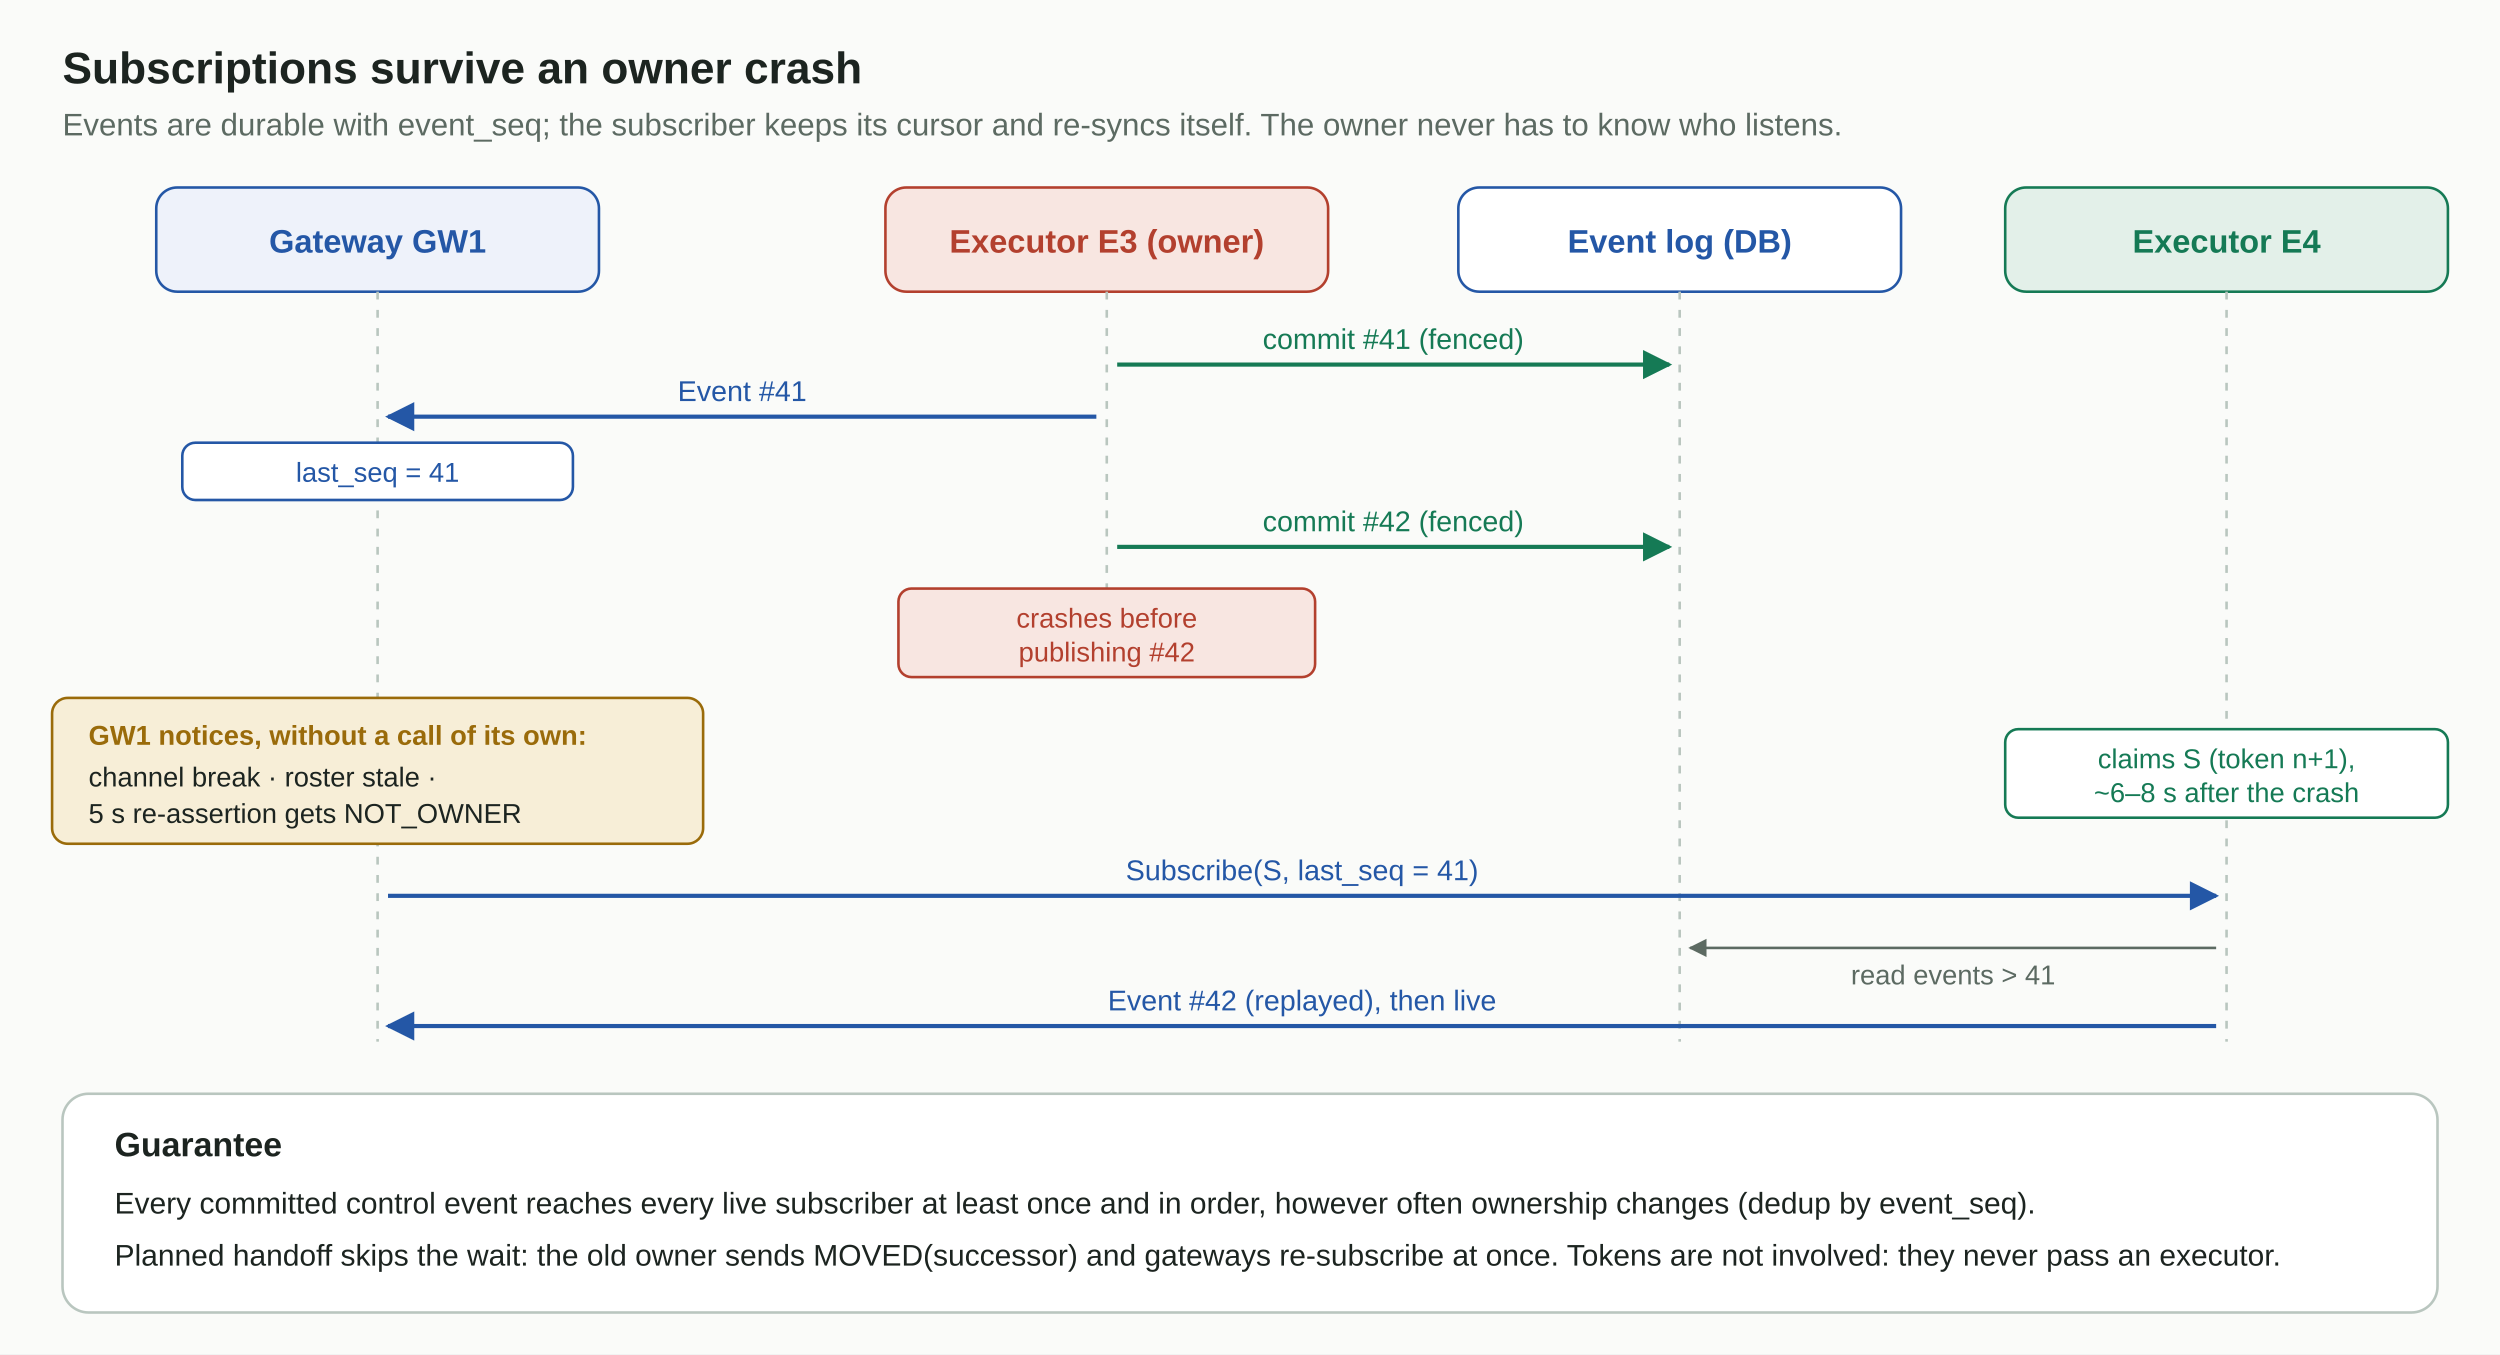
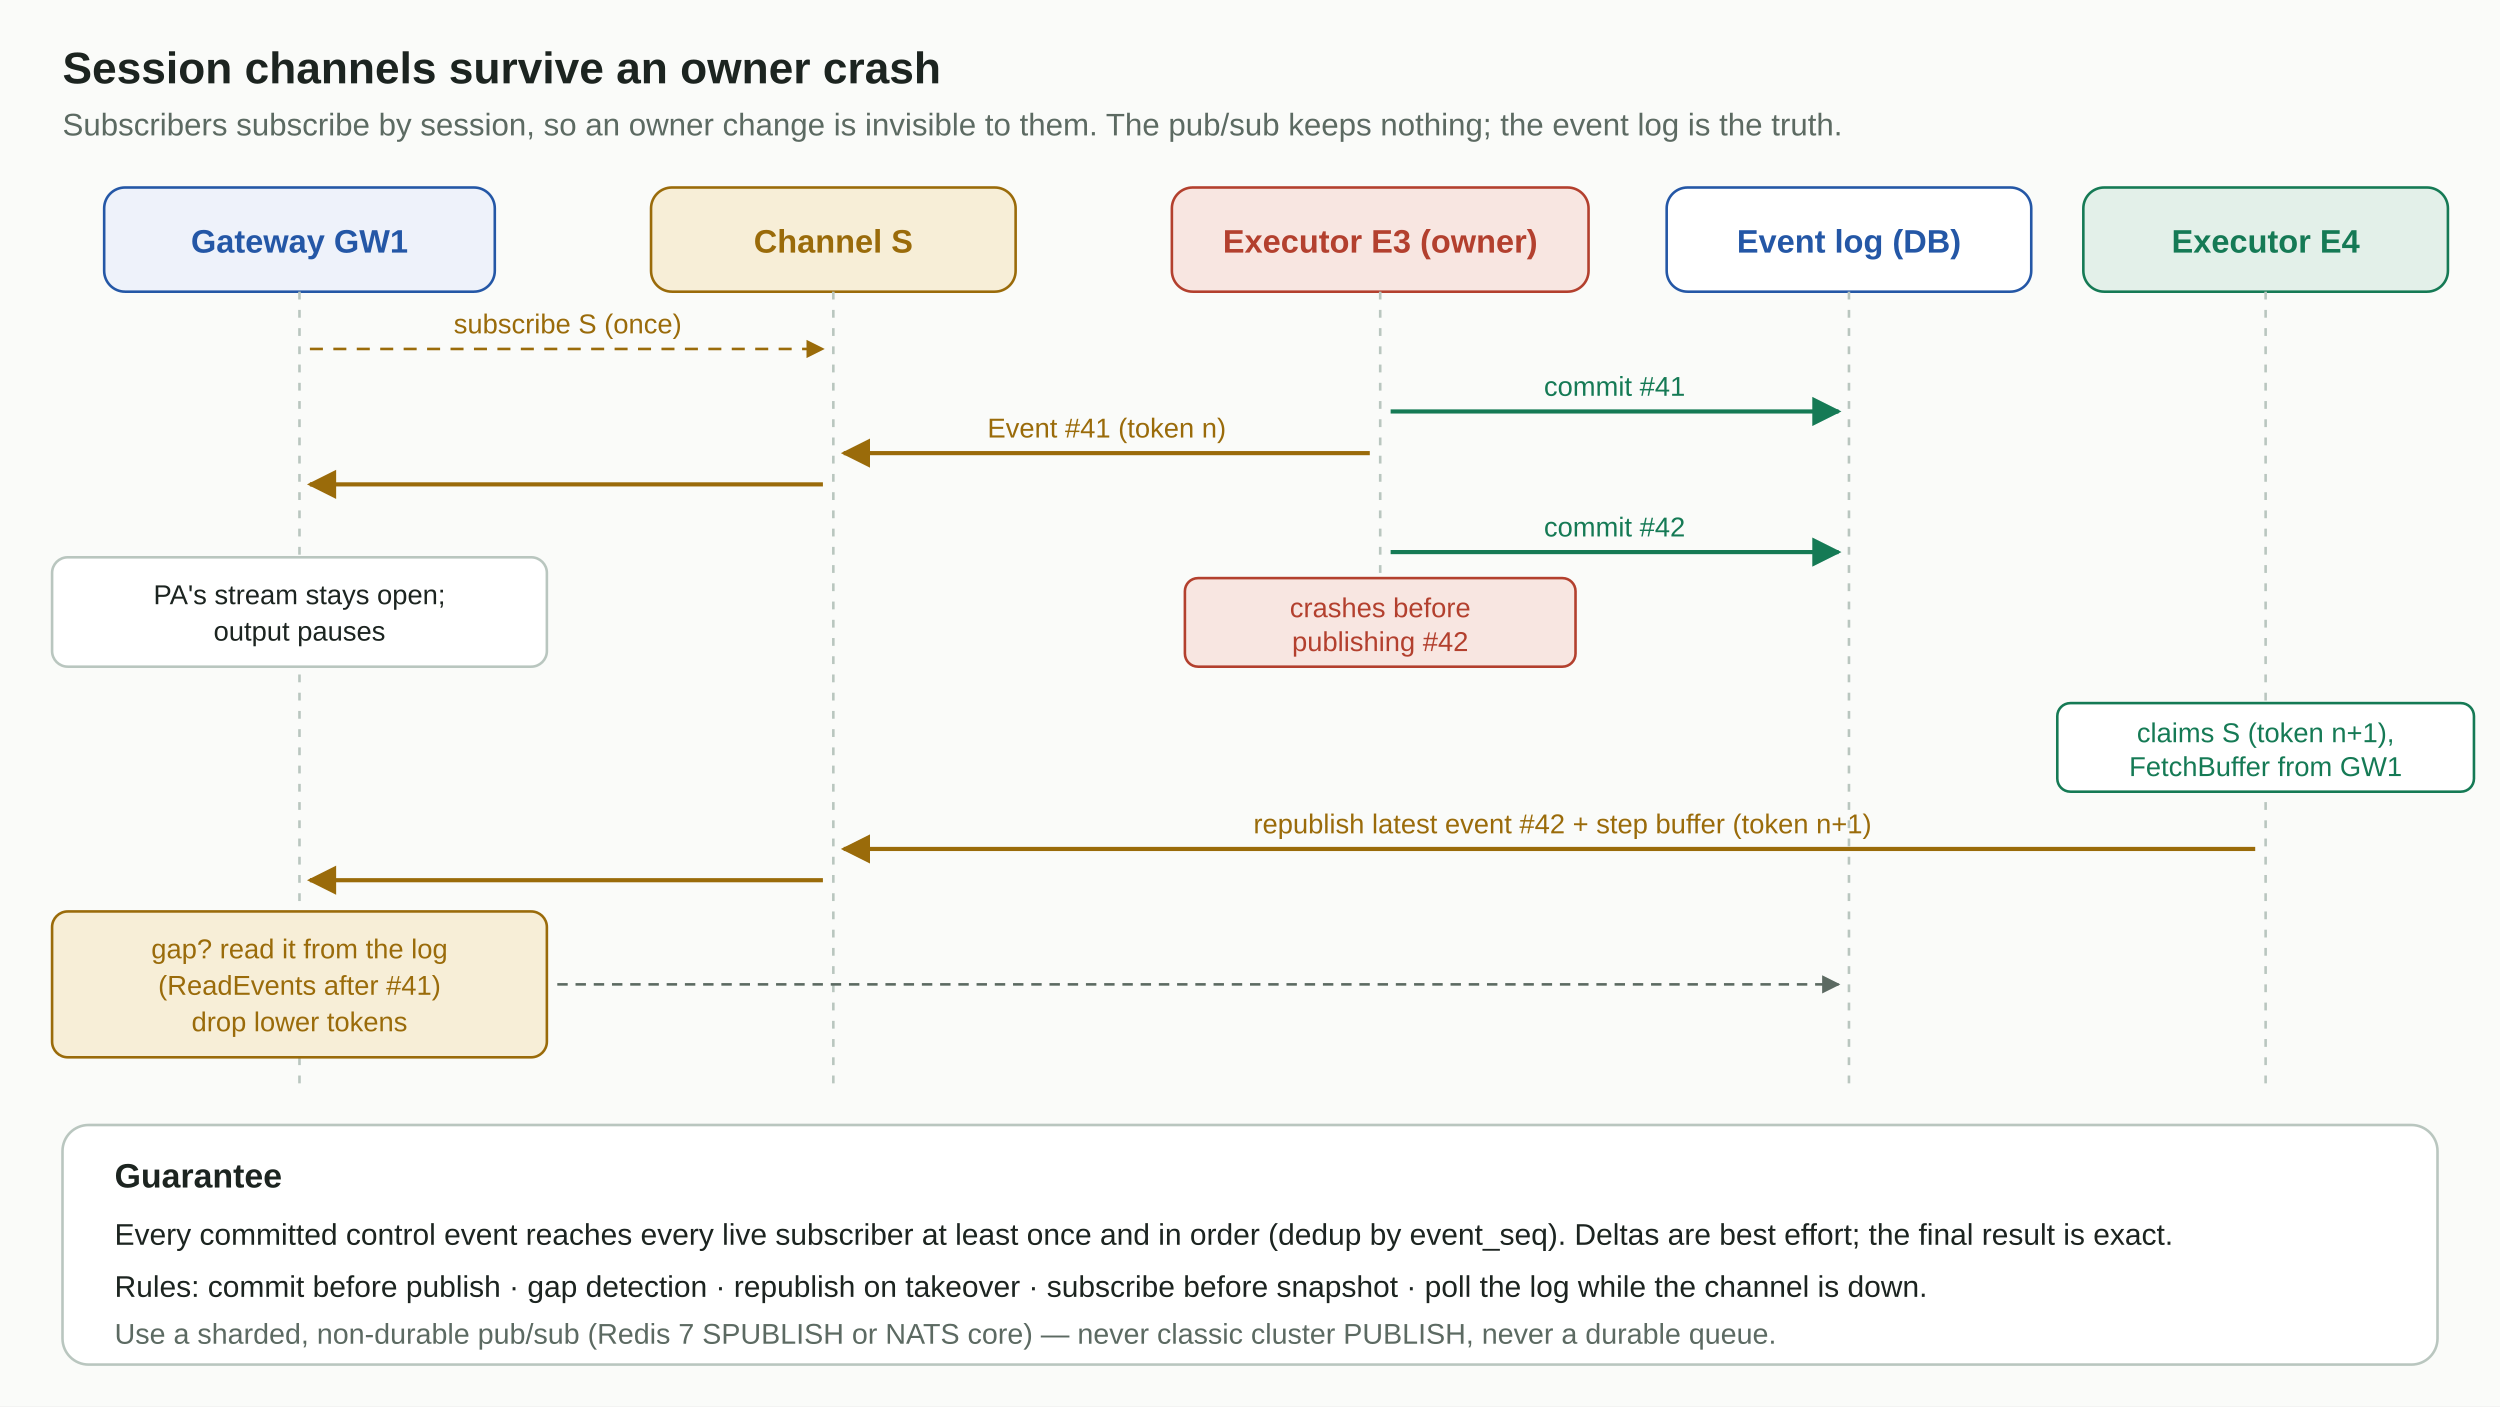
- <svg xmlns="http://www.w3.org/2000/svg" viewBox="0 0 960 520" font-family="Arial, Helvetica, sans-serif">
+ <svg xmlns="http://www.w3.org/2000/svg" viewBox="0 0 960 540" font-family="Arial, Helvetica, sans-serif">
  <defs>
    <marker id="ar" viewBox="0 0 10 10" refX="9" refY="5" markerWidth="7" markerHeight="7" orient="auto-start-reverse">
      <path d="M0 0L10 5L0 10z" fill="#5c6a62" />
    </marker>
    <marker id="ab" viewBox="0 0 10 10" refX="9" refY="5" markerWidth="7" markerHeight="7" orient="auto-start-reverse">
      <path d="M0 0L10 5L0 10z" fill="#2457a6" />
    </marker>
    <marker id="ag" viewBox="0 0 10 10" refX="9" refY="5" markerWidth="7" markerHeight="7" orient="auto-start-reverse">
      <path d="M0 0L10 5L0 10z" fill="#157a55" />
    </marker>
-     <marker id="ad" viewBox="0 0 10 10" refX="9" refY="5" markerWidth="7" markerHeight="7" orient="auto-start-reverse">
-       <path d="M0 0L10 5L0 10z" fill="#b3402e" />
+     <marker id="ao" viewBox="0 0 10 10" refX="9" refY="5" markerWidth="7" markerHeight="7" orient="auto-start-reverse">
+       <path d="M0 0L10 5L0 10z" fill="#9a6b0a" />
    </marker>
  </defs>
-   <rect x="0" y="0" width="960" height="520" fill="#fafbf9" />
-   <text x="24" y="32" font-size="17" font-weight="bold" fill="#1c2420">Subscriptions survive an owner crash</text>
-   <text x="24" y="52" font-size="12" fill="#5c6a62">Events are durable with event_seq; the subscriber keeps its cursor and re-syncs itself. The owner never has to know who listens.</text>
-   <rect x="60" y="72" width="170" height="40" rx="8" fill="#eef2fa" stroke="#2457a6" />
-   <text x="145" y="97" font-size="12.5" font-weight="bold" text-anchor="middle" fill="#2457a6">Gateway GW1</text>
-   <rect x="340" y="72" width="170" height="40" rx="8" fill="#f8e6e1" stroke="#b3402e" />
-   <text x="425" y="97" font-size="12.5" font-weight="bold" text-anchor="middle" fill="#b3402e">Executor E3 (owner)</text>
-   <rect x="560" y="72" width="170" height="40" rx="8" fill="#ffffff" stroke="#2457a6" />
-   <text x="645" y="97" font-size="12.5" font-weight="bold" text-anchor="middle" fill="#2457a6">Event log (DB)</text>
-   <rect x="770" y="72" width="170" height="40" rx="8" fill="#e3f0e9" stroke="#157a55" />
-   <text x="855" y="97" font-size="12.5" font-weight="bold" text-anchor="middle" fill="#157a55">Executor E4</text>
-   <line x1="145" y1="112" x2="145" y2="400" stroke="#b9c6bf" stroke-dasharray="3 4" />
-   <line x1="425" y1="112" x2="425" y2="260" stroke="#b9c6bf" stroke-dasharray="3 4" />
-   <line x1="645" y1="112" x2="645" y2="400" stroke="#b9c6bf" stroke-dasharray="3 4" />
-   <line x1="855" y1="112" x2="855" y2="400" stroke="#b9c6bf" stroke-dasharray="3 4" />
-   <line x1="429" y1="140" x2="641" y2="140" stroke="#157a55" stroke-width="1.6" marker-end="url(#ag)" />
-   <text x="535" y="134" font-size="11" text-anchor="middle" fill="#157a55">commit #41 (fenced)</text>
-   <line x1="421" y1="160" x2="149" y2="160" stroke="#2457a6" stroke-width="1.6" marker-end="url(#ab)" />
-   <text x="285" y="154" font-size="11" text-anchor="middle" fill="#2457a6">Event #41</text>
-   <rect x="70" y="170" width="150" height="22" rx="5" fill="#ffffff" stroke="#2457a6" />
-   <text x="145" y="185" font-size="10.5" text-anchor="middle" fill="#2457a6">last_seq = 41</text>
-   <line x1="429" y1="210" x2="641" y2="210" stroke="#157a55" stroke-width="1.6" marker-end="url(#ag)" />
-   <text x="535" y="204" font-size="11" text-anchor="middle" fill="#157a55">commit #42 (fenced)</text>
-   <rect x="345" y="226" width="160" height="34" rx="5" fill="#f8e6e1" stroke="#b3402e" />
-   <text x="425" y="241" font-size="10.5" text-anchor="middle" fill="#b3402e">crashes before</text>
-   <text x="425" y="254" font-size="10.5" text-anchor="middle" fill="#b3402e">publishing #42</text>
-   <rect x="20" y="268" width="250" height="56" rx="6" fill="#f7eed7" stroke="#9a6b0a" />
-   <text x="34" y="286" font-size="10.5" font-weight="bold" fill="#9a6b0a">GW1 notices, without a call of its own:</text>
-   <text x="34" y="302" font-size="10.5" fill="#1c2420">channel break · roster stale ·</text>
-   <text x="34" y="316" font-size="10.5" fill="#1c2420">5 s re-assertion gets NOT_OWNER</text>
-   <rect x="770" y="280" width="170" height="34" rx="5" fill="#ffffff" stroke="#157a55" />
-   <text x="855" y="295" font-size="10.5" text-anchor="middle" fill="#157a55">claims S (token n+1),</text>
-   <text x="855" y="308" font-size="10.5" text-anchor="middle" fill="#157a55">~6–8 s after the crash</text>
-   <line x1="149" y1="344" x2="851" y2="344" stroke="#2457a6" stroke-width="1.6" marker-end="url(#ab)" />
-   <text x="500" y="338" font-size="11" text-anchor="middle" fill="#2457a6">Subscribe(S, last_seq = 41)</text>
-   <line x1="851" y1="364" x2="649" y2="364" stroke="#5c6a62" marker-end="url(#ar)" />
-   <text x="750" y="378" font-size="10.5" text-anchor="middle" fill="#5c6a62">read events &gt; 41</text>
-   <line x1="851" y1="394" x2="149" y2="394" stroke="#2457a6" stroke-width="1.6" marker-end="url(#ab)" />
-   <text x="500" y="388" font-size="11" text-anchor="middle" fill="#2457a6">Event #42 (replayed), then live</text>
-   <rect x="24" y="420" width="912" height="84" rx="10" fill="#ffffff" stroke="#b9c6bf" />
-   <text x="44" y="444" font-size="13" font-weight="bold" fill="#1c2420">Guarantee</text>
-   <text x="44" y="466" font-size="11.5" fill="#1c2420">Every committed control event reaches every live subscriber at least once and in order, however often ownership changes (dedup by event_seq).</text>
-   <text x="44" y="486" font-size="11.5" fill="#1c2420">Planned handoff skips the wait: the old owner sends MOVED(successor) and gateways re-subscribe at once. Tokens are not involved: they never pass an executor.</text>
+   <rect x="0" y="0" width="960" height="540" fill="#fafbf9" />
+   <text x="24" y="32" font-size="17" font-weight="bold" fill="#1c2420">Session channels survive an owner crash</text>
+   <text x="24" y="52" font-size="12" fill="#5c6a62">Subscribers subscribe by session, so an owner change is invisible to them. The pub/sub keeps nothing; the event log is the truth.</text>
+   <rect x="40" y="72" width="150" height="40" rx="8" fill="#eef2fa" stroke="#2457a6" />
+   <text x="115" y="97" font-size="12.5" font-weight="bold" text-anchor="middle" fill="#2457a6">Gateway GW1</text>
+   <rect x="250" y="72" width="140" height="40" rx="8" fill="#f7eed7" stroke="#9a6b0a" />
+   <text x="320" y="97" font-size="12.5" font-weight="bold" text-anchor="middle" fill="#9a6b0a">Channel S</text>
+   <rect x="450" y="72" width="160" height="40" rx="8" fill="#f8e6e1" stroke="#b3402e" />
+   <text x="530" y="97" font-size="12.5" font-weight="bold" text-anchor="middle" fill="#b3402e">Executor E3 (owner)</text>
+   <rect x="640" y="72" width="140" height="40" rx="8" fill="#ffffff" stroke="#2457a6" />
+   <text x="710" y="97" font-size="12.5" font-weight="bold" text-anchor="middle" fill="#2457a6">Event log (DB)</text>
+   <rect x="800" y="72" width="140" height="40" rx="8" fill="#e3f0e9" stroke="#157a55" />
+   <text x="870" y="97" font-size="12.5" font-weight="bold" text-anchor="middle" fill="#157a55">Executor E4</text>
+   <line x1="115" y1="112" x2="115" y2="420" stroke="#b9c6bf" stroke-dasharray="3 4" />
+   <line x1="320" y1="112" x2="320" y2="420" stroke="#b9c6bf" stroke-dasharray="3 4" />
+   <line x1="530" y1="112" x2="530" y2="250" stroke="#b9c6bf" stroke-dasharray="3 4" />
+   <line x1="710" y1="112" x2="710" y2="420" stroke="#b9c6bf" stroke-dasharray="3 4" />
+   <line x1="870" y1="112" x2="870" y2="420" stroke="#b9c6bf" stroke-dasharray="3 4" />
+   <line x1="119" y1="134" x2="316" y2="134" stroke="#9a6b0a" stroke-dasharray="5 4" marker-end="url(#ao)" />
+   <text x="218" y="128" font-size="10.5" text-anchor="middle" fill="#9a6b0a">subscribe S (once)</text>
+   <line x1="534" y1="158" x2="706" y2="158" stroke="#157a55" stroke-width="1.6" marker-end="url(#ag)" />
+   <text x="620" y="152" font-size="10.5" text-anchor="middle" fill="#157a55">commit #41</text>
+   <line x1="526" y1="174" x2="324" y2="174" stroke="#9a6b0a" stroke-width="1.6" marker-end="url(#ao)" />
+   <text x="425" y="168" font-size="10.5" text-anchor="middle" fill="#9a6b0a">Event #41 (token n)</text>
+   <line x1="316" y1="186" x2="119" y2="186" stroke="#9a6b0a" stroke-width="1.6" marker-end="url(#ao)" />
+   <line x1="534" y1="212" x2="706" y2="212" stroke="#157a55" stroke-width="1.6" marker-end="url(#ag)" />
+   <text x="620" y="206" font-size="10.5" text-anchor="middle" fill="#157a55">commit #42</text>
+   <rect x="455" y="222" width="150" height="34" rx="5" fill="#f8e6e1" stroke="#b3402e" />
+   <text x="530" y="237" font-size="10.5" text-anchor="middle" fill="#b3402e">crashes before</text>
+   <text x="530" y="250" font-size="10.5" text-anchor="middle" fill="#b3402e">publishing #42</text>
+   <rect x="20" y="214" width="190" height="42" rx="6" fill="#ffffff" stroke="#b9c6bf" />
+   <text x="115" y="232" font-size="10.5" text-anchor="middle" fill="#1c2420">PA's stream stays open;</text>
+   <text x="115" y="246" font-size="10.5" text-anchor="middle" fill="#1c2420">output pauses</text>
+   <rect x="790" y="270" width="160" height="34" rx="5" fill="#ffffff" stroke="#157a55" />
+   <text x="870" y="285" font-size="10.5" text-anchor="middle" fill="#157a55">claims S (token n+1),</text>
+   <text x="870" y="298" font-size="10.5" text-anchor="middle" fill="#157a55">FetchBuffer from GW1</text>
+   <line x1="866" y1="326" x2="324" y2="326" stroke="#9a6b0a" stroke-width="1.6" marker-end="url(#ao)" />
+   <text x="600" y="320" font-size="10.5" text-anchor="middle" fill="#9a6b0a">republish latest event #42 + step buffer (token n+1)</text>
+   <line x1="316" y1="338" x2="119" y2="338" stroke="#9a6b0a" stroke-width="1.6" marker-end="url(#ao)" />
+   <rect x="20" y="350" width="190" height="56" rx="6" fill="#f7eed7" stroke="#9a6b0a" />
+   <text x="115" y="368" font-size="10.5" text-anchor="middle" fill="#9a6b0a">gap? read it from the log</text>
+   <text x="115" y="382" font-size="10.5" text-anchor="middle" fill="#9a6b0a">(ReadEvents after #41)</text>
+   <text x="115" y="396" font-size="10.5" text-anchor="middle" fill="#9a6b0a">drop lower tokens</text>
+   <line x1="214" y1="378" x2="706" y2="378" stroke="#5c6a62" stroke-dasharray="4 3" marker-end="url(#ar)" />
+   <rect x="24" y="432" width="912" height="92" rx="10" fill="#ffffff" stroke="#b9c6bf" />
+   <text x="44" y="456" font-size="13" font-weight="bold" fill="#1c2420">Guarantee</text>
+   <text x="44" y="478" font-size="11.5" fill="#1c2420">Every committed control event reaches every live subscriber at least once and in order (dedup by event_seq). Deltas are best effort; the final result is exact.</text>
+   <text x="44" y="498" font-size="11.5" fill="#1c2420">Rules: commit before publish · gap detection · republish on takeover · subscribe before snapshot · poll the log while the channel is down.</text>
+   <text x="44" y="516" font-size="11" fill="#5c6a62">Use a sharded, non-durable pub/sub (Redis 7 SPUBLISH or NATS core) — never classic cluster PUBLISH, never a durable queue.</text>
</svg>
